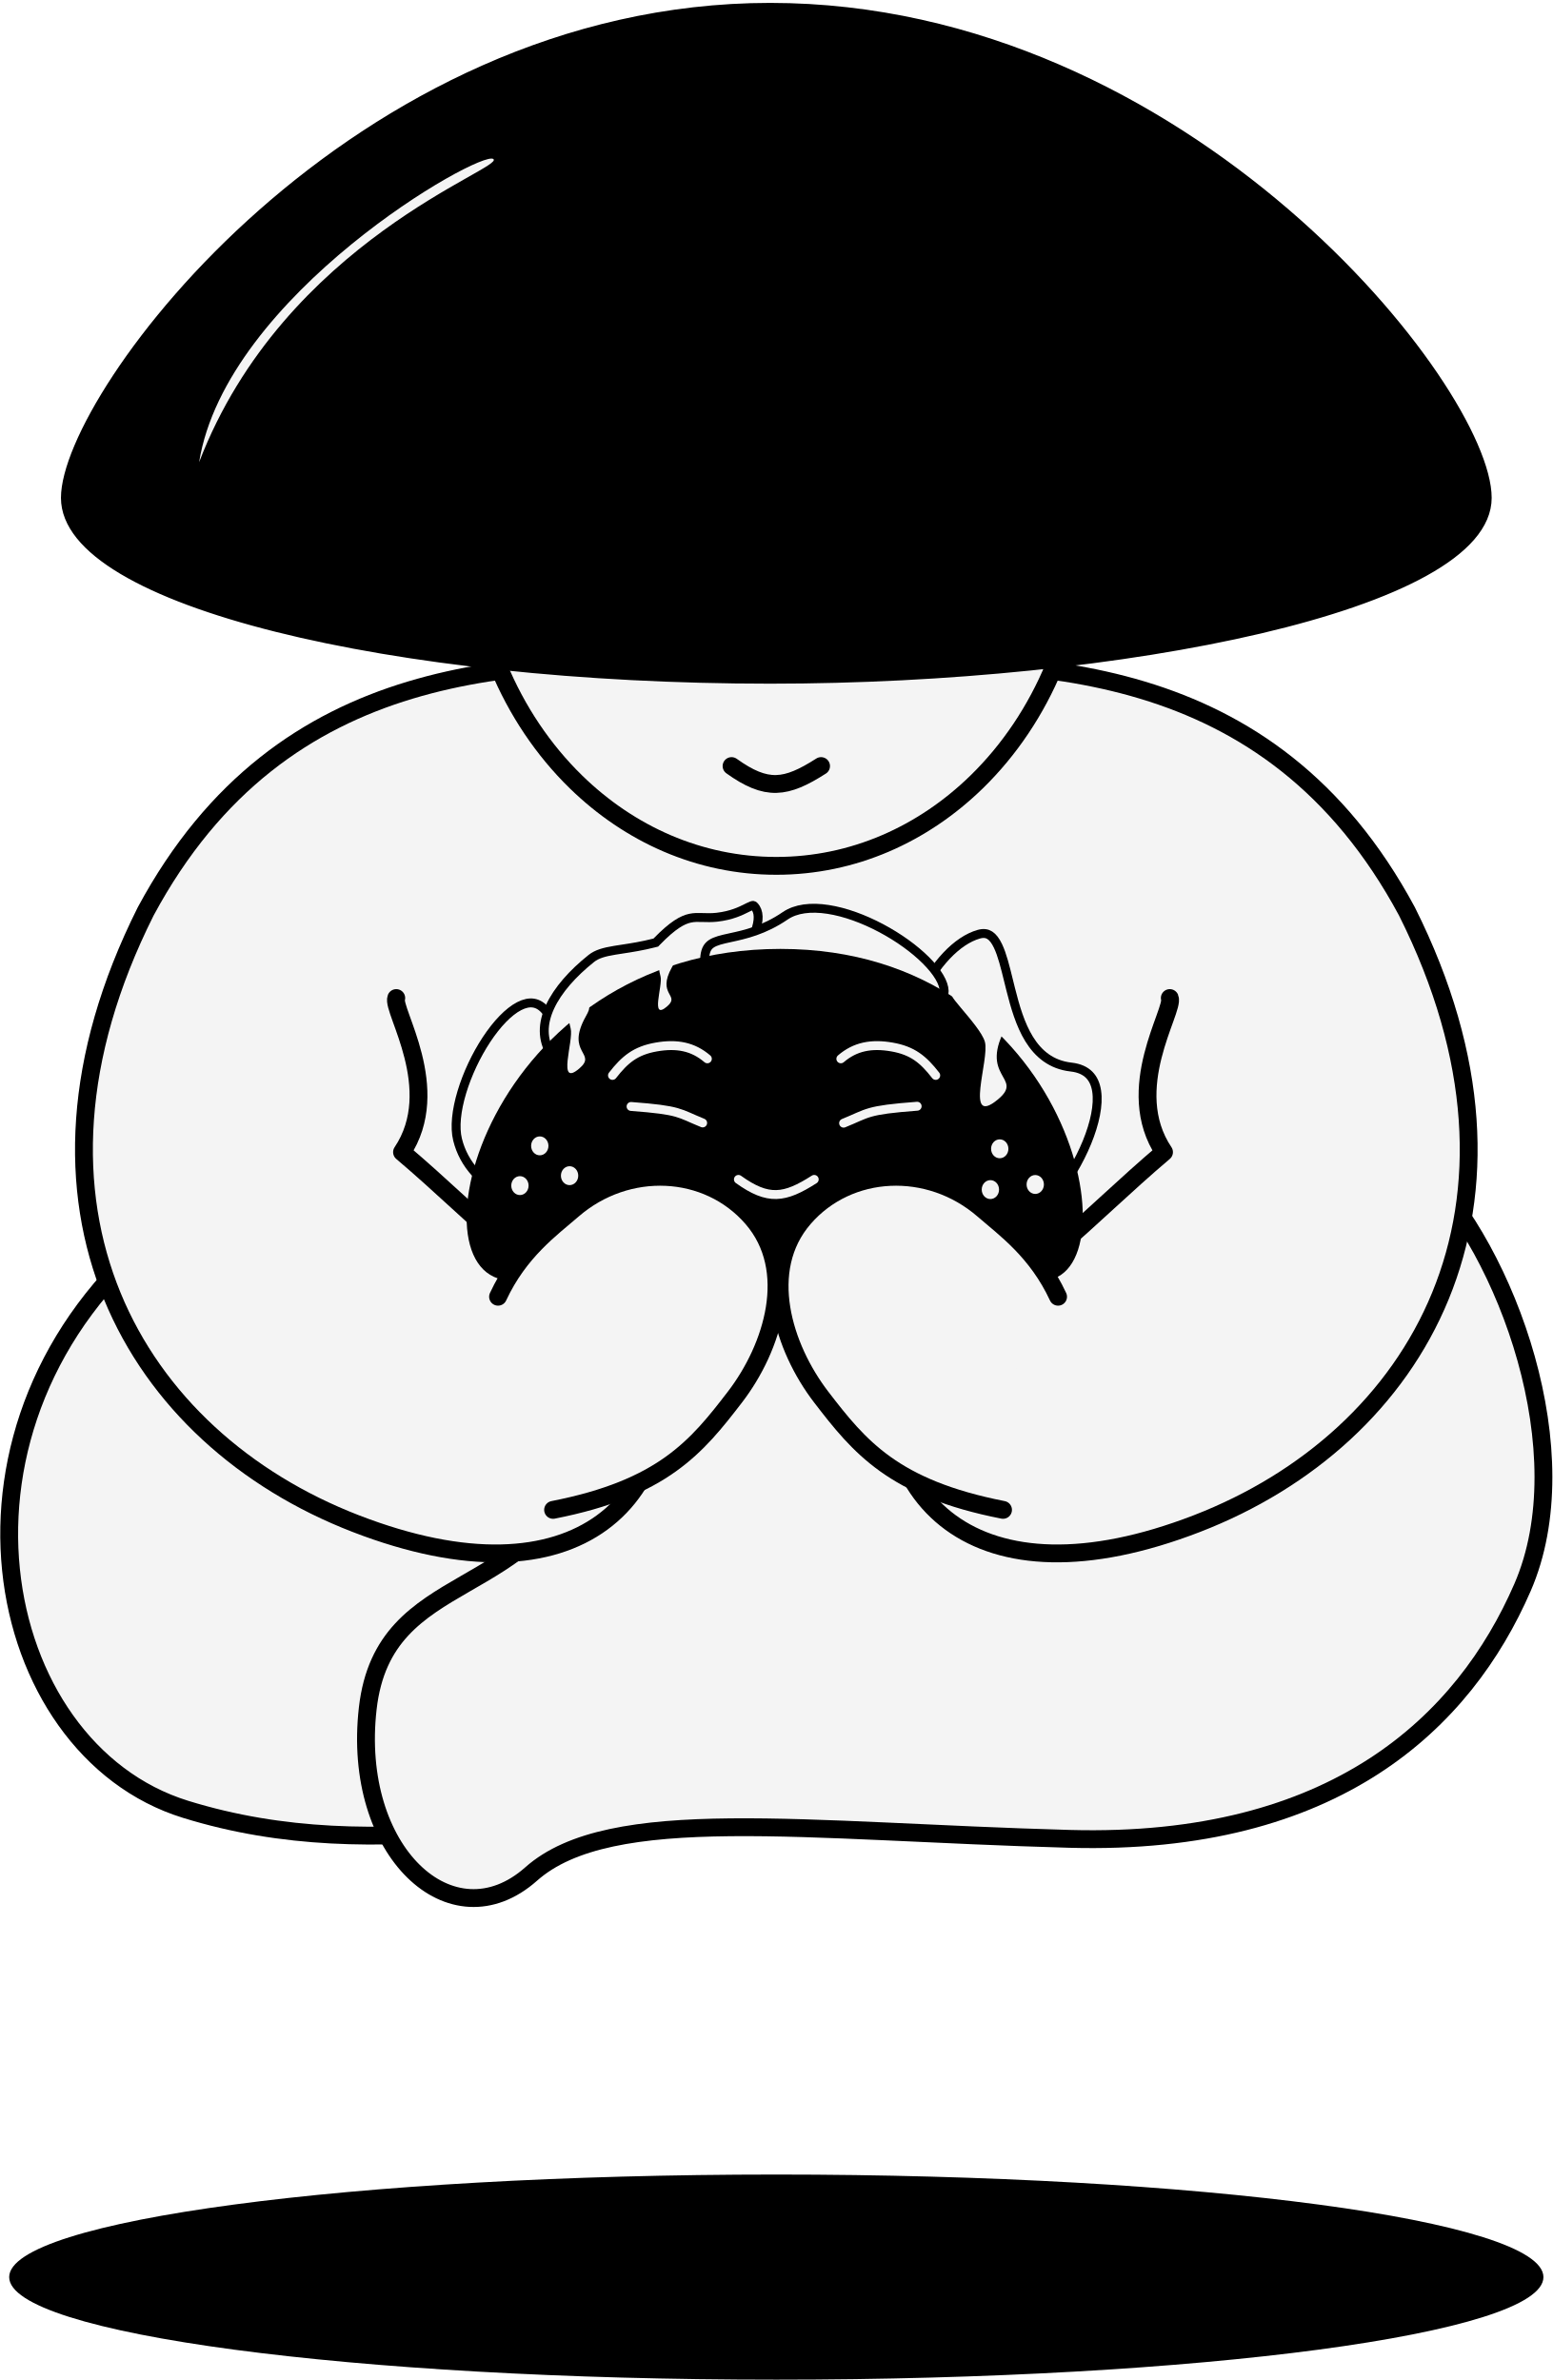
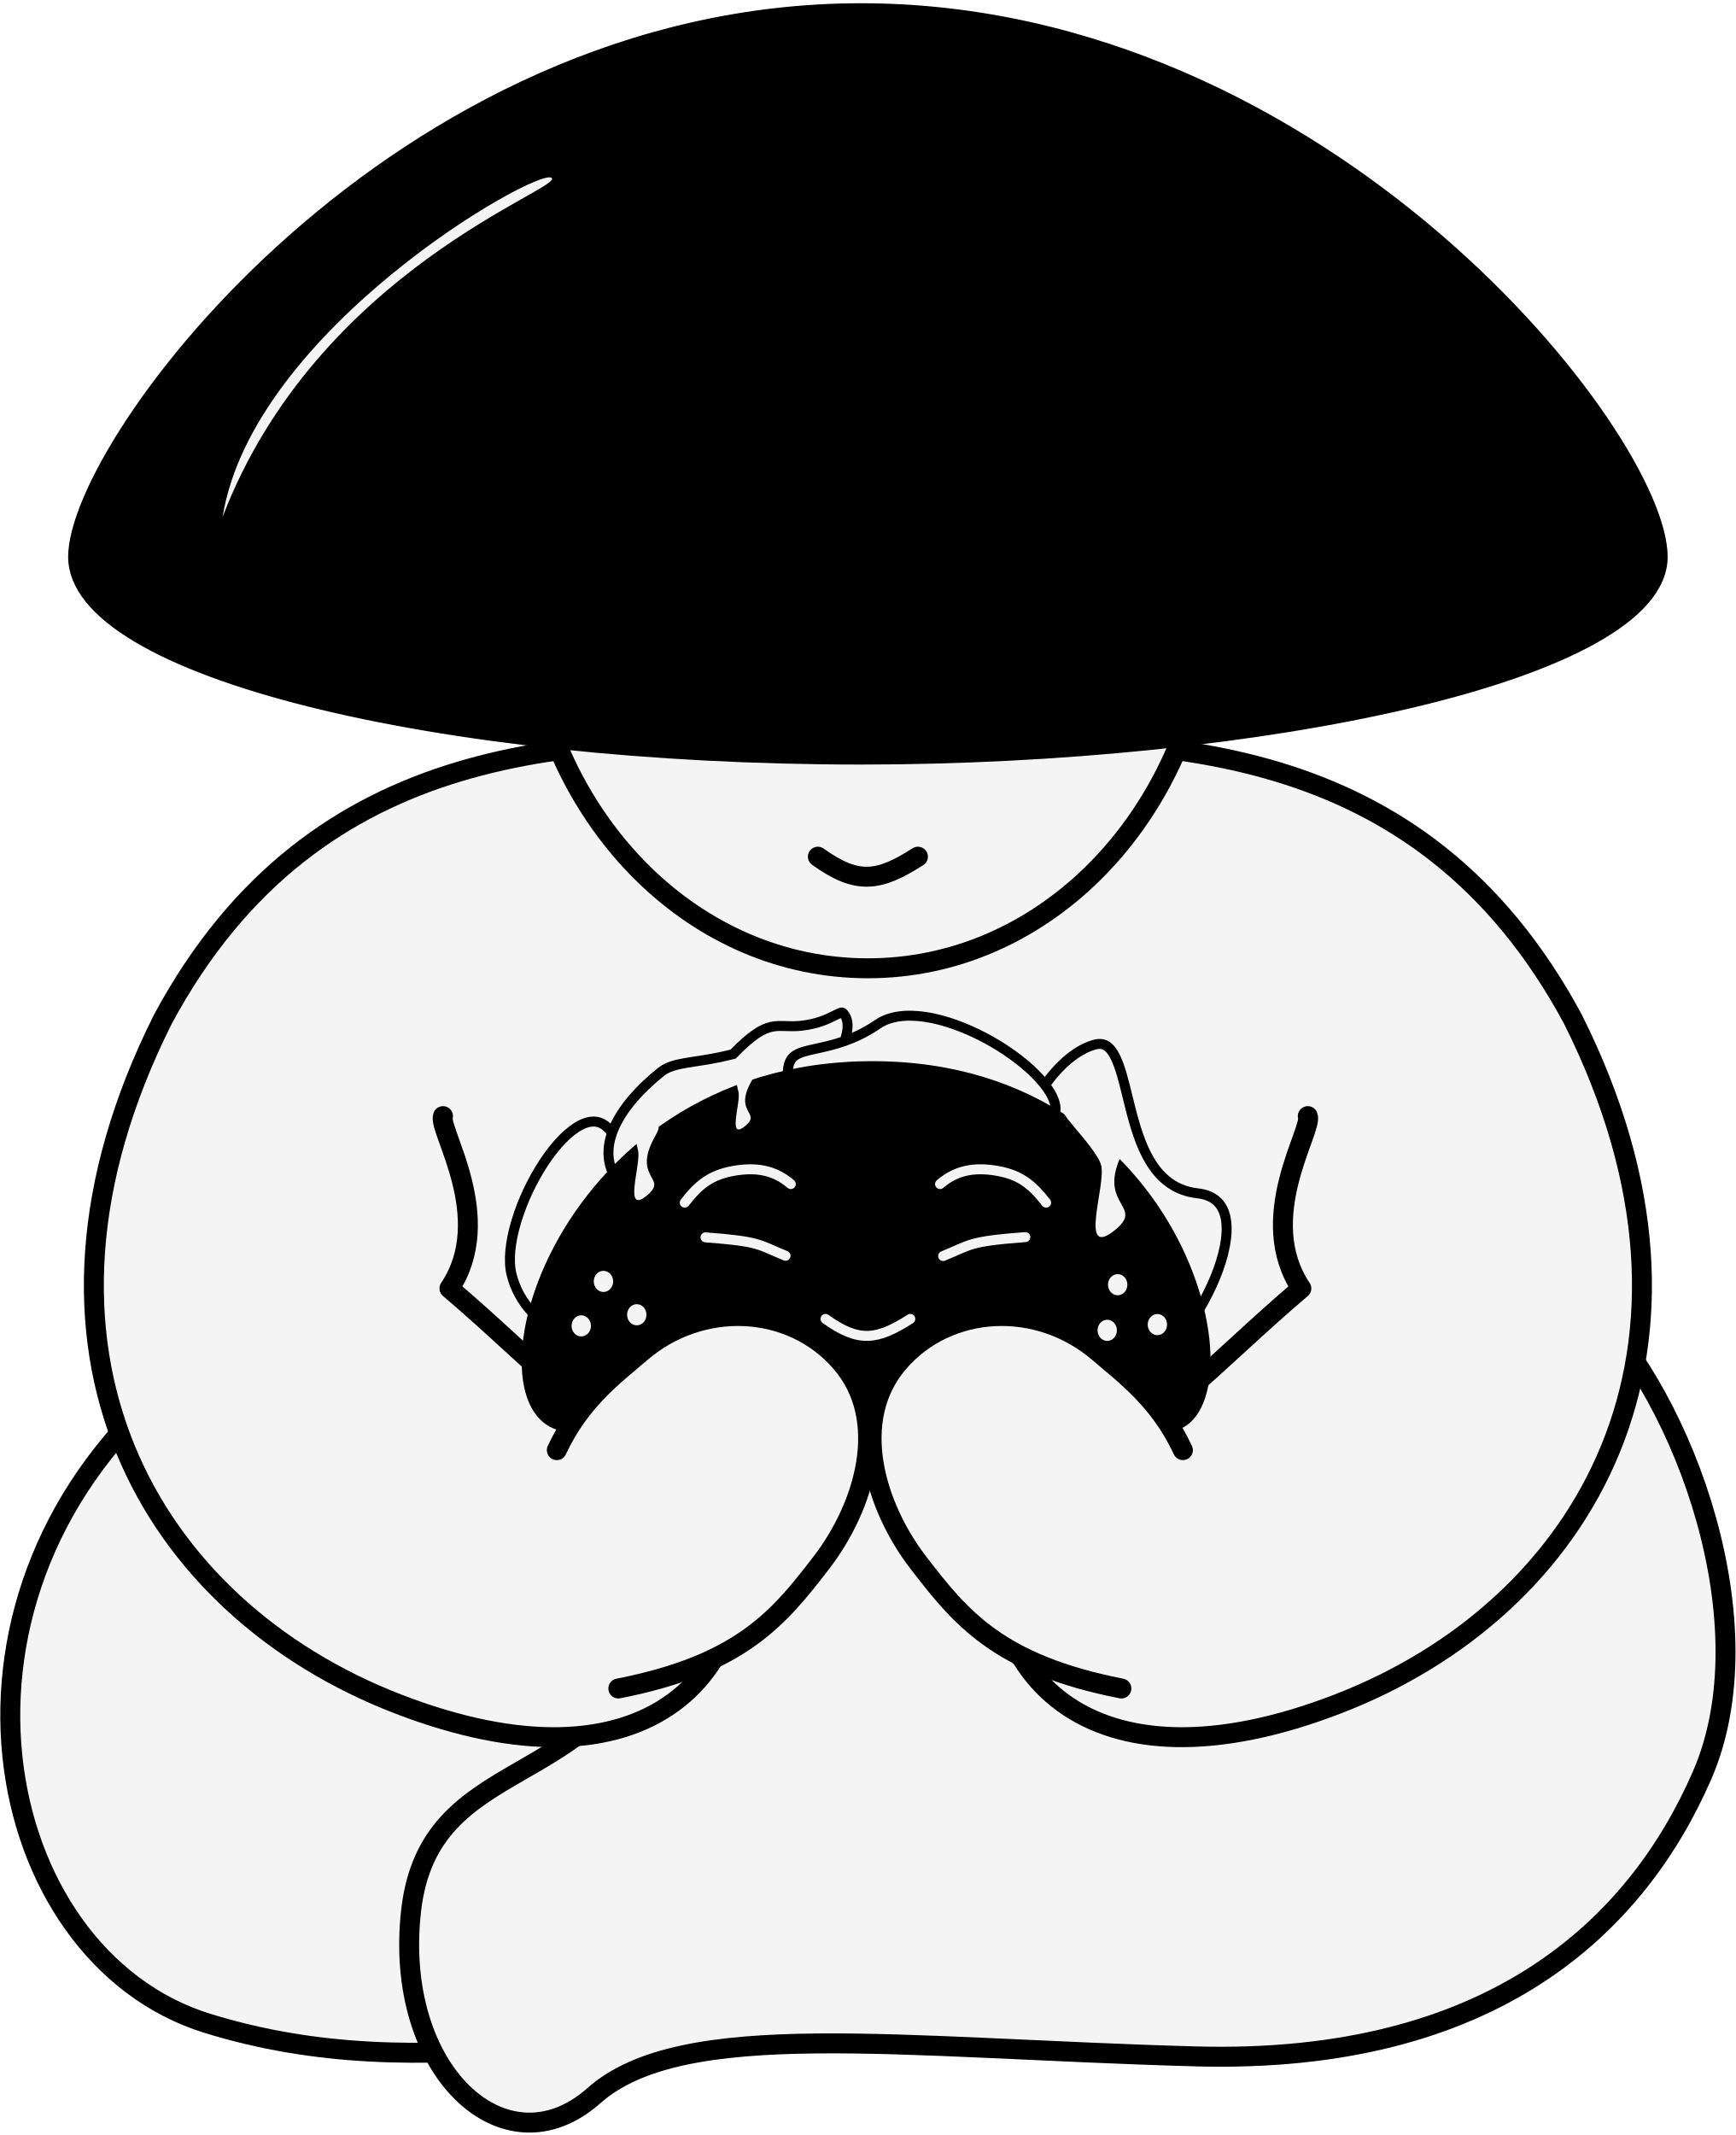
- <svg xmlns="http://www.w3.org/2000/svg" width="422" height="647" viewBox="0 0 422 647" fill="none">
-   <ellipse cx="211" cy="619.027" rx="208.504" ry="27.881" fill="black" />
+ <svg xmlns="http://www.w3.org/2000/svg" width="422" height="519" viewBox="0 0 422 519" fill="none">
  <path d="M43.25 334.822C-20.516 386.951 -2.734 475.413 50.404 491.851C103.543 508.288 153.31 491.851 223.713 487.829C294.115 483.808 318.559 495.674 324.803 442.876C328.372 412.696 266.436 339.013 192.464 313.149C137.029 293.766 70.566 312.492 43.25 334.822Z" fill="#F4F4F4" stroke="black" stroke-width="4.849" stroke-linecap="round" />
  <path d="M386.414 317.181C409.73 340.301 429.686 395.061 413.806 431.567C397.927 468.073 362.936 501.885 290.705 499.891C218.474 497.898 165.926 490.309 144.367 509.447C122.808 528.584 95.513 503.362 99.954 464.422C104.396 425.482 145.666 436.434 159.911 395.061" fill="#F4F4F4" />
  <path d="M386.414 317.181C409.73 340.301 429.686 395.061 413.806 431.567C397.927 468.073 362.936 501.885 290.705 499.891C218.474 497.898 165.926 490.309 144.367 509.447C122.808 528.584 95.513 503.362 99.954 464.422C104.396 425.482 145.666 436.434 159.911 395.061" stroke="black" stroke-width="4.849" stroke-linecap="round" />
  <path fill-rule="evenodd" clip-rule="evenodd" d="M211.002 270.766L179.01 361.606C187.489 407.671 156.926 437.491 96.676 414.185C36.427 390.879 -0.543 327.865 39.596 247.767C76.937 178.312 141.972 179.35 195.27 180.201C200.647 180.287 205.904 180.371 211.002 180.381C216.099 180.371 221.356 180.287 226.733 180.201C280.032 179.35 345.066 178.312 382.407 247.767C422.546 327.865 385.576 390.879 325.327 414.185C265.077 437.491 234.514 407.671 242.994 361.606L211.002 270.766Z" fill="#F4F4F4" />
  <path d="M179.01 361.606L176.625 362.045L176.508 361.41L176.723 360.801L179.01 361.606ZM211.002 270.766L208.715 269.961L211.002 263.468L213.288 269.961L211.002 270.766ZM96.676 414.185L97.551 411.924L96.676 414.185ZM39.596 247.767L37.428 246.681L37.444 246.65L37.461 246.619L39.596 247.767ZM195.27 180.201L195.309 177.777L195.27 180.201ZM211.002 180.381L211.006 182.805L210.997 182.805L211.002 180.381ZM226.733 180.201L226.694 177.777L226.733 180.201ZM382.407 247.767L384.543 246.619L384.559 246.65L384.575 246.681L382.407 247.767ZM325.327 414.185L324.452 411.924H324.452L325.327 414.185ZM242.994 361.606L245.28 360.801L245.495 361.41L245.378 362.045L242.994 361.606ZM176.723 360.801L208.715 269.961L213.288 271.572L181.296 362.411L176.723 360.801ZM97.551 411.924C127.319 423.439 149.034 421.552 162.187 411.951C175.28 402.396 180.766 384.539 176.625 362.045L181.394 361.167C185.733 384.738 180.177 404.824 165.046 415.868C149.975 426.868 126.283 428.237 95.802 416.446L97.551 411.924ZM41.763 248.853C21.954 288.384 21.285 323.426 32.734 351.354C44.198 379.321 67.945 400.471 97.551 411.924L95.802 416.446C65.158 404.593 40.295 382.583 28.247 353.193C16.183 323.762 17.099 287.249 37.428 246.681L41.763 248.853ZM195.232 182.625C168.517 182.199 139.316 181.752 112.149 189.941C85.125 198.087 60.074 214.799 41.731 248.915L37.461 246.619C56.459 211.281 82.596 193.784 110.749 185.298C138.759 176.855 168.725 177.353 195.309 177.777L195.232 182.625ZM210.997 182.805C205.88 182.796 200.605 182.711 195.232 182.625L195.309 177.777C200.689 177.863 205.929 177.947 211.006 177.956L210.997 182.805ZM210.997 177.956C216.074 177.947 221.314 177.863 226.694 177.777L226.772 182.625C221.398 182.711 216.124 182.796 211.006 182.805L210.997 177.956ZM226.694 177.777C253.278 177.353 283.244 176.855 311.254 185.298C339.407 193.784 365.544 211.281 384.543 246.619L380.272 248.915C361.93 214.799 336.879 198.087 309.854 189.941C282.687 181.752 253.486 182.199 226.772 182.625L226.694 177.777ZM384.575 246.681C404.904 287.249 405.821 323.762 393.756 353.193C381.708 382.583 356.845 404.593 326.202 416.446L324.452 411.924C354.059 400.471 377.805 379.321 389.269 351.354C400.718 323.426 400.049 288.384 380.24 248.853L384.575 246.681ZM326.202 416.446C295.72 428.237 272.028 426.868 256.957 415.868C241.826 404.824 236.27 384.738 240.609 361.167L245.378 362.045C241.237 384.539 246.724 402.396 259.816 411.951C272.969 421.552 294.684 423.439 324.452 411.924L326.202 416.446ZM240.707 362.411L208.715 271.572L213.288 269.961L245.28 360.801L240.707 362.411Z" fill="black" />
  <path d="M287.305 339.159C296.486 331.373 305.667 322.29 316.378 313.207C304.892 296.084 319.263 274.536 317.946 271.317" stroke="black" stroke-width="4.849" stroke-linecap="round" stroke-linejoin="round" />
  <path d="M138.343 339.159C129.162 331.373 119.981 322.29 109.27 313.207C120.756 296.084 106.385 274.536 107.701 271.317" stroke="black" stroke-width="4.849" stroke-linecap="round" stroke-linejoin="round" />
  <path d="M212.532 232.662C232.873 232.662 251.299 224.269 265.409 210.504C282.625 193.708 293.416 168.912 293.416 141.604C293.416 91.916 257.692 50.546 212.532 50.546C167.373 50.546 131.649 91.916 131.649 141.604C131.649 168.912 142.44 193.708 159.656 210.504C173.766 224.269 192.192 232.662 212.532 232.662Z" fill="#F4F4F4" stroke="#F4F4F4" stroke-width="2.424" />
  <path d="M211.002 235.381C231.95 235.381 250.926 226.738 265.457 212.562C283.188 195.264 294.3 169.728 294.3 141.604C294.3 90.432 257.51 47.827 211.002 47.827C164.493 47.827 127.703 90.432 127.703 141.604C127.703 169.728 138.816 195.264 156.546 212.562C171.077 226.738 190.054 235.381 211.002 235.381Z" fill="#F4F4F4" stroke="black" stroke-width="4.849" />
  <path d="M209.321 2C96.189 2 17.78 107.142 17.78 135.346C17.78 163.549 106.942 184.644 209.321 184.644C304.531 184.644 404.221 164.761 404.221 135.346C404.221 105.93 322.453 2 209.321 2Z" fill="black" stroke="black" stroke-width="2.424" />
  <path d="M54.12 125.648C77.291 65.273 137.703 45.64 134.07 43.216C130.436 40.792 61.432 80.127 54.12 125.648Z" fill="#F4F4F4" />
  <path d="M223.165 208.253C213.595 214.373 208.405 215.107 198.836 208.253" stroke="black" stroke-width="4.849" stroke-linecap="round" stroke-linejoin="round" />
  <ellipse cx="212.612" cy="317.846" rx="3.809" ry="5.545" fill="#F4F4F4" />
  <path d="M227.914 358.02C214.097 344.193 213.55 322.322 226.692 309.171C239.834 296.019 261.689 296.567 275.507 310.394C281.567 316.459 287.857 321.287 290.68 327.127C294.292 334.602 292.225 343.736 276.729 359.243C261.32 374.663 251.807 376.123 243.682 371.84C238.255 368.979 233.447 363.557 227.914 358.02Z" fill="#F4F4F4" />
  <path d="M291.111 290.077C293.377 290.329 294.955 291.101 296.034 292.182C297.116 293.266 297.785 294.752 298.066 296.597C298.636 300.338 297.574 305.341 295.431 310.562C293.302 315.749 290.173 320.987 286.806 325.134C283.397 329.335 279.907 332.215 277.106 333.006C271.299 334.645 264.906 332.223 259.223 326.538C253.558 320.871 248.768 312.105 246.273 301.566C243.81 291.166 245.72 280.078 249.826 271.14C253.96 262.139 260.166 255.623 266.03 253.968C267.342 253.597 268.277 253.774 269.033 254.258C269.841 254.776 270.573 255.73 271.255 257.163C272.395 259.561 273.209 262.87 274.124 266.595C274.316 267.377 274.513 268.178 274.719 268.993C275.877 273.587 277.29 278.529 279.721 282.467C282.182 286.454 285.729 289.477 291.111 290.077Z" fill="#F4F4F4" stroke="black" stroke-width="2.424" />
  <path d="M148.434 274.918C154.753 282.904 160.243 287.149 165.043 289.171C169.879 291.208 173.922 290.95 177.226 290.124C178.725 289.749 180.074 289.257 181.229 288.835C181.329 288.799 181.427 288.763 181.523 288.728C182.788 288.268 183.727 287.949 184.498 287.867C185.196 287.793 185.631 287.924 186.007 288.287C186.452 288.716 186.941 289.593 187.37 291.343C190.737 305.06 179.719 320.652 162.063 325.817C144.407 330.983 127.725 323.495 124.359 309.778C123.54 306.441 124.042 301.842 125.53 296.897C127.007 291.985 129.411 286.885 132.222 282.62C135.053 278.325 138.205 275.018 141.119 273.516C142.558 272.775 143.869 272.508 145.036 272.697C146.187 272.884 147.342 273.538 148.434 274.918Z" fill="#F4F4F4" stroke="black" stroke-width="2.424" />
  <path d="M217.905 271.603C224.059 279.405 229.407 283.557 234.084 285.538C238.798 287.534 242.738 287.286 245.958 286.482C247.417 286.117 248.731 285.637 249.854 285.227C249.951 285.192 250.046 285.157 250.14 285.123C251.371 284.674 252.279 284.366 253.024 284.287C253.694 284.216 254.108 284.343 254.467 284.691C254.895 285.105 255.37 285.955 255.789 287.663C259.07 301.036 248.381 316.225 231.226 321.244C214.071 326.263 197.858 318.944 194.576 305.571C193.778 302.32 194.261 297.838 195.703 293.016C197.136 288.226 199.468 283.254 202.197 279.097C204.946 274.91 208.005 271.692 210.83 270.234C212.223 269.515 213.49 269.258 214.616 269.442C215.727 269.624 216.845 270.259 217.905 271.603Z" fill="black" stroke="#F4F4F4" stroke-width="2.424" />
  <path d="M177.922 256.317L178.253 256.232L178.49 255.987C182.912 251.436 185.505 250.051 187.569 249.609C188.621 249.384 189.605 249.387 190.774 249.422C190.882 249.425 190.991 249.428 191.101 249.432C192.178 249.466 193.406 249.505 194.829 249.351L194.836 249.35C198.891 248.889 201.372 247.64 202.993 246.824C203.144 246.748 203.288 246.676 203.425 246.608C204.294 246.179 204.585 246.115 204.726 246.13L204.728 246.13C204.746 246.132 204.792 246.137 204.892 246.218C205.013 246.316 205.193 246.51 205.434 246.886C206.478 248.552 206.256 251.219 204.622 254.843C203.027 258.383 200.257 262.444 196.941 266.547C190.316 274.743 181.701 282.872 176.584 286.957C171.591 290.943 166.122 292.807 161.305 292.696C156.511 292.585 152.359 290.526 149.805 286.614C147.28 282.592 147.423 278.194 149.499 273.702C151.595 269.167 155.638 264.616 160.735 260.546C162.291 259.324 164.254 258.802 167.111 258.327C167.747 258.221 168.424 258.118 169.143 258.009C171.591 257.636 174.515 257.191 177.922 256.317Z" fill="#F4F4F4" stroke="black" stroke-width="2.424" />
  <path d="M256.622 269.41C256.667 271.339 255.205 273.029 251.919 274.466C248.699 275.873 244.183 276.815 239.186 277.451C231.95 278.372 223.984 278.622 217.895 278.814C215.569 278.887 213.517 278.952 211.885 279.042C200.876 279.649 191.75 271.777 191.511 261.68C191.45 259.122 191.978 257.845 192.728 257.075C193.531 256.248 194.799 255.765 196.803 255.284C197.365 255.149 197.969 255.018 198.612 254.878C202.439 254.046 207.624 252.919 213.407 248.967C216.311 246.984 220.385 246.502 225.059 247.22C229.71 247.934 234.786 249.814 239.508 252.324C244.228 254.832 248.533 257.938 251.656 261.054C253.217 262.611 254.46 264.149 255.313 265.592C256.172 267.044 256.596 268.332 256.622 269.41Z" fill="#F4F4F4" stroke="black" stroke-width="2.424" />
  <path d="M139.035 348.099C168.052 348.099 261.774 348.099 283.211 348.099C308.791 348.099 292.131 257.96 212.118 257.96C132.106 257.96 110.018 348.099 139.035 348.099Z" fill="black" />
  <path d="M221.301 320.618C213.198 325.8 208.803 326.422 200.7 320.618" stroke="#F4F4F4" stroke-width="2.424" stroke-linecap="round" stroke-linejoin="round" />
  <path d="M271.229 298.883C278.645 292.746 265.388 293.075 273.844 278.515C272.001 277.671 264.776 273.233 260.445 270.93C254.161 267.59 266.364 278.441 267.691 283.224C269.018 288.006 261.927 306.582 271.229 298.883Z" fill="#F4F4F4" />
  <path d="M181.313 273.596C185.056 270.386 178.365 270.558 182.633 262.942C183.827 260.812 183.499 260.751 181.313 259.546C178.141 257.799 178.857 262.903 179.527 265.405C180.197 267.906 176.617 277.623 181.313 273.596Z" fill="#F4F4F4" />
  <path d="M157.473 290.453C162.445 286.189 153.557 286.417 159.226 276.301C160.812 273.473 160.377 273.391 157.473 271.791C153.26 269.47 154.211 276.25 155.101 279.573C155.99 282.895 151.236 295.801 157.473 290.453Z" fill="#F4F4F4" />
  <path d="M146.712 314.072C148.013 314.072 149.067 312.921 149.067 311.501C149.067 310.081 148.013 308.93 146.712 308.93C145.412 308.93 144.357 310.081 144.357 311.501C144.357 312.921 145.412 314.072 146.712 314.072Z" fill="#F4F4F4" />
  <path d="M141.315 324.877C142.615 324.877 143.669 323.726 143.669 322.306C143.669 320.886 142.615 319.735 141.315 319.735C140.014 319.735 138.96 320.886 138.96 322.306C138.96 323.726 140.014 324.877 141.315 324.877Z" fill="#F4F4F4" />
  <path d="M271.727 314.872C273.027 314.872 274.081 313.721 274.081 312.301C274.081 310.881 273.027 309.73 271.727 309.73C270.426 309.73 269.372 310.881 269.372 312.301C269.372 313.721 270.426 314.872 271.727 314.872Z" fill="#F4F4F4" />
  <path d="M269.186 325.961C270.486 325.961 271.54 324.81 271.54 323.39C271.54 321.97 270.486 320.819 269.186 320.819C267.885 320.819 266.831 321.97 266.831 323.39C266.831 324.81 267.885 325.961 269.186 325.961Z" fill="#F4F4F4" />
  <path d="M281.379 324.57C282.68 324.57 283.734 323.419 283.734 321.999C283.734 320.579 282.68 319.428 281.379 319.428C280.079 319.428 279.024 320.579 279.024 321.999C279.024 323.419 280.079 324.57 281.379 324.57Z" fill="#F4F4F4" />
  <path d="M154.811 322.176C156.111 322.176 157.165 321.025 157.165 319.605C157.165 318.185 156.111 317.034 154.811 317.034C153.51 317.034 152.456 318.185 152.456 319.605C152.456 321.025 153.51 322.176 154.811 322.176Z" fill="#F4F4F4" />
  <path d="M267.312 328.715C252.539 315.916 230.701 316.938 218.535 330.999C206.369 345.061 213.165 363.428 223.256 379.635C232.36 389.416 242.403 402.341 248.427 404.739C256.137 407.809 257.687 393.931 272.032 377.351C286.296 360.865 287.069 351.265 282.217 343.462C278.977 338.251 273.227 333.841 267.312 328.715Z" fill="#F4F4F4" />
  <path d="M272.623 410.457C242.803 404.61 233.596 393.326 223.21 379.799C212.825 366.272 206.324 345.224 218.49 331.163C230.656 317.102 252.494 316.08 267.267 328.879C273.182 334.005 281.854 340.19 287.582 352.516" stroke="black" stroke-width="4.849" stroke-linecap="round" />
  <path d="M155.639 328.715C170.412 315.916 192.25 316.938 204.416 330.999C216.582 345.06 209.786 363.427 199.696 379.635C190.591 389.415 180.548 402.341 174.524 404.739C166.814 407.808 165.264 393.93 150.919 377.351C136.655 360.865 135.882 351.265 140.734 343.462C143.975 338.251 149.724 333.841 155.639 328.715Z" fill="#F4F4F4" />
  <path d="M150.329 410.457C180.149 404.61 189.356 393.326 199.742 379.799C210.128 366.272 216.628 345.224 204.462 331.163C192.296 317.102 170.458 316.08 155.686 328.879C149.77 334.005 141.098 340.189 135.37 352.516" stroke="black" stroke-width="4.849" stroke-linecap="round" />
  <path d="M249.279 300.729C235.34 301.781 236.126 302.562 229.29 305.33" stroke="#F4F4F4" stroke-width="2.424" stroke-linecap="round" />
  <path d="M171.523 300.79C185.09 301.815 184.325 302.575 190.979 305.269" stroke="#F4F4F4" stroke-width="2.424" stroke-linecap="round" />
  <path d="M166.474 292.348C169.854 287.996 172.769 285.604 178.367 284.625C183.964 283.647 188.359 284.496 192.258 287.838" stroke="#F4F4F4" stroke-width="2.424" stroke-linecap="round" />
  <path d="M254.326 292.348C250.946 287.996 248.031 285.604 242.433 284.625C236.835 283.647 232.441 284.496 228.542 287.838" stroke="#F4F4F4" stroke-width="2.424" stroke-linecap="round" />
</svg>
